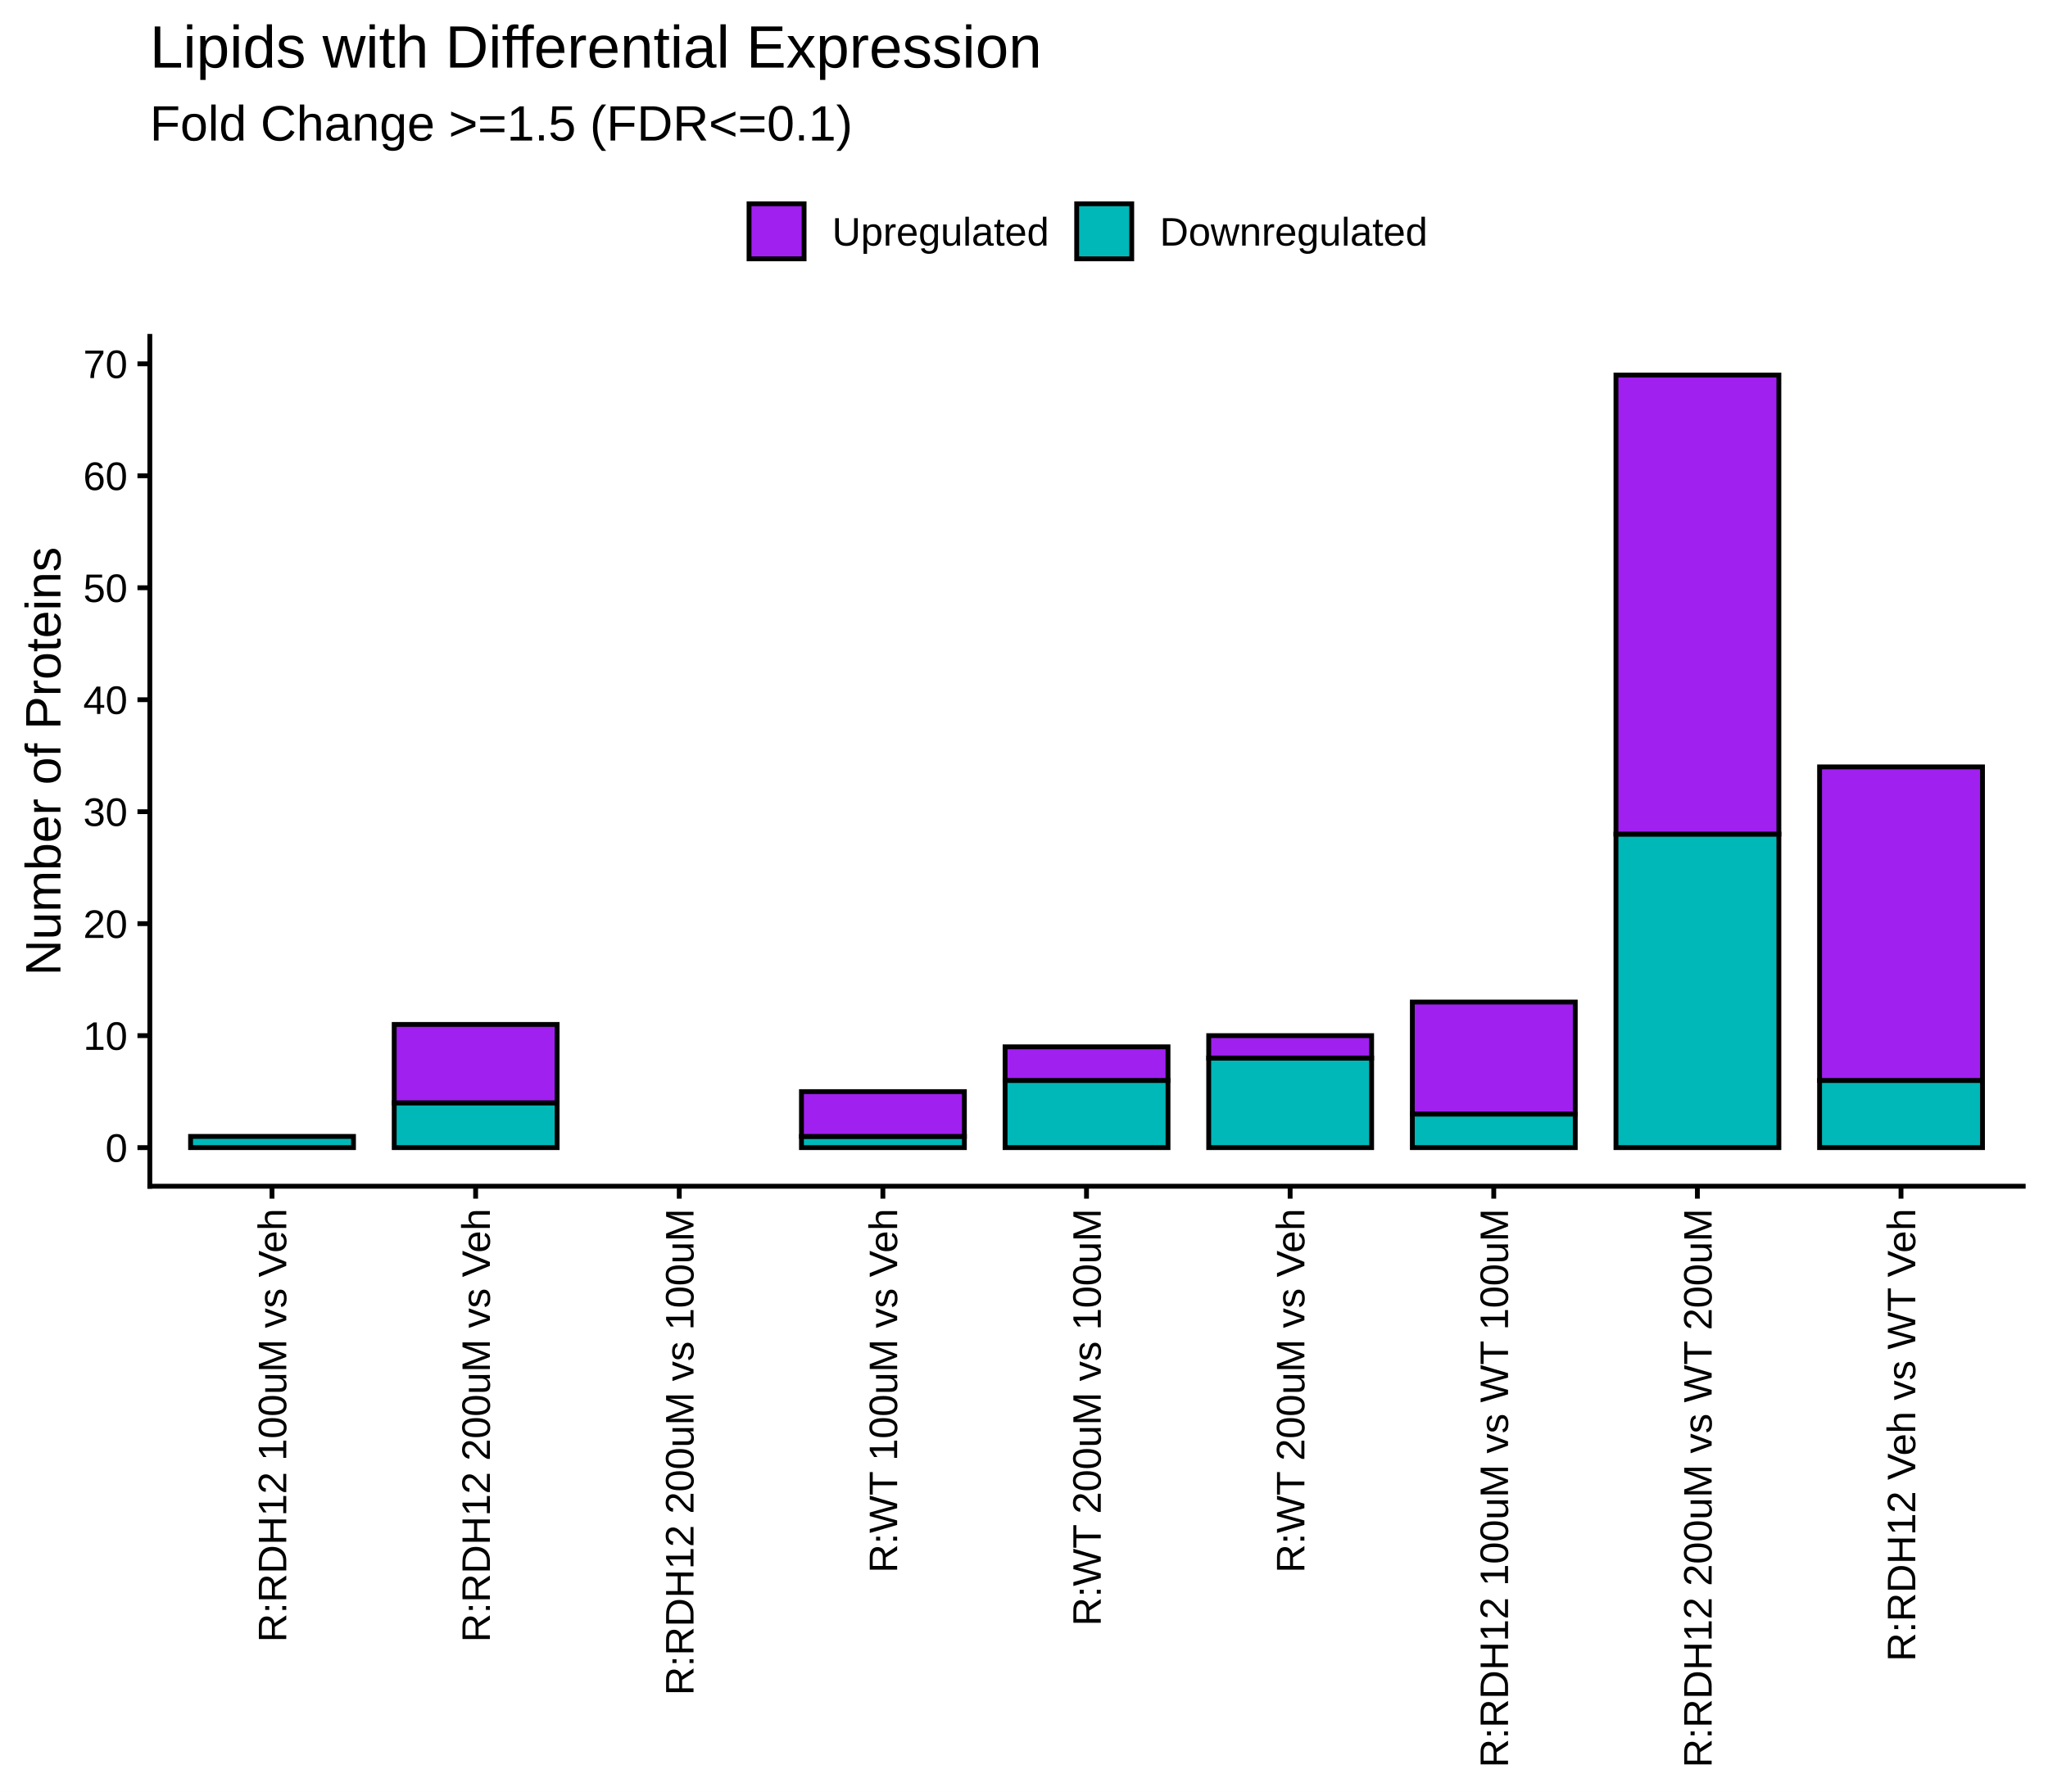
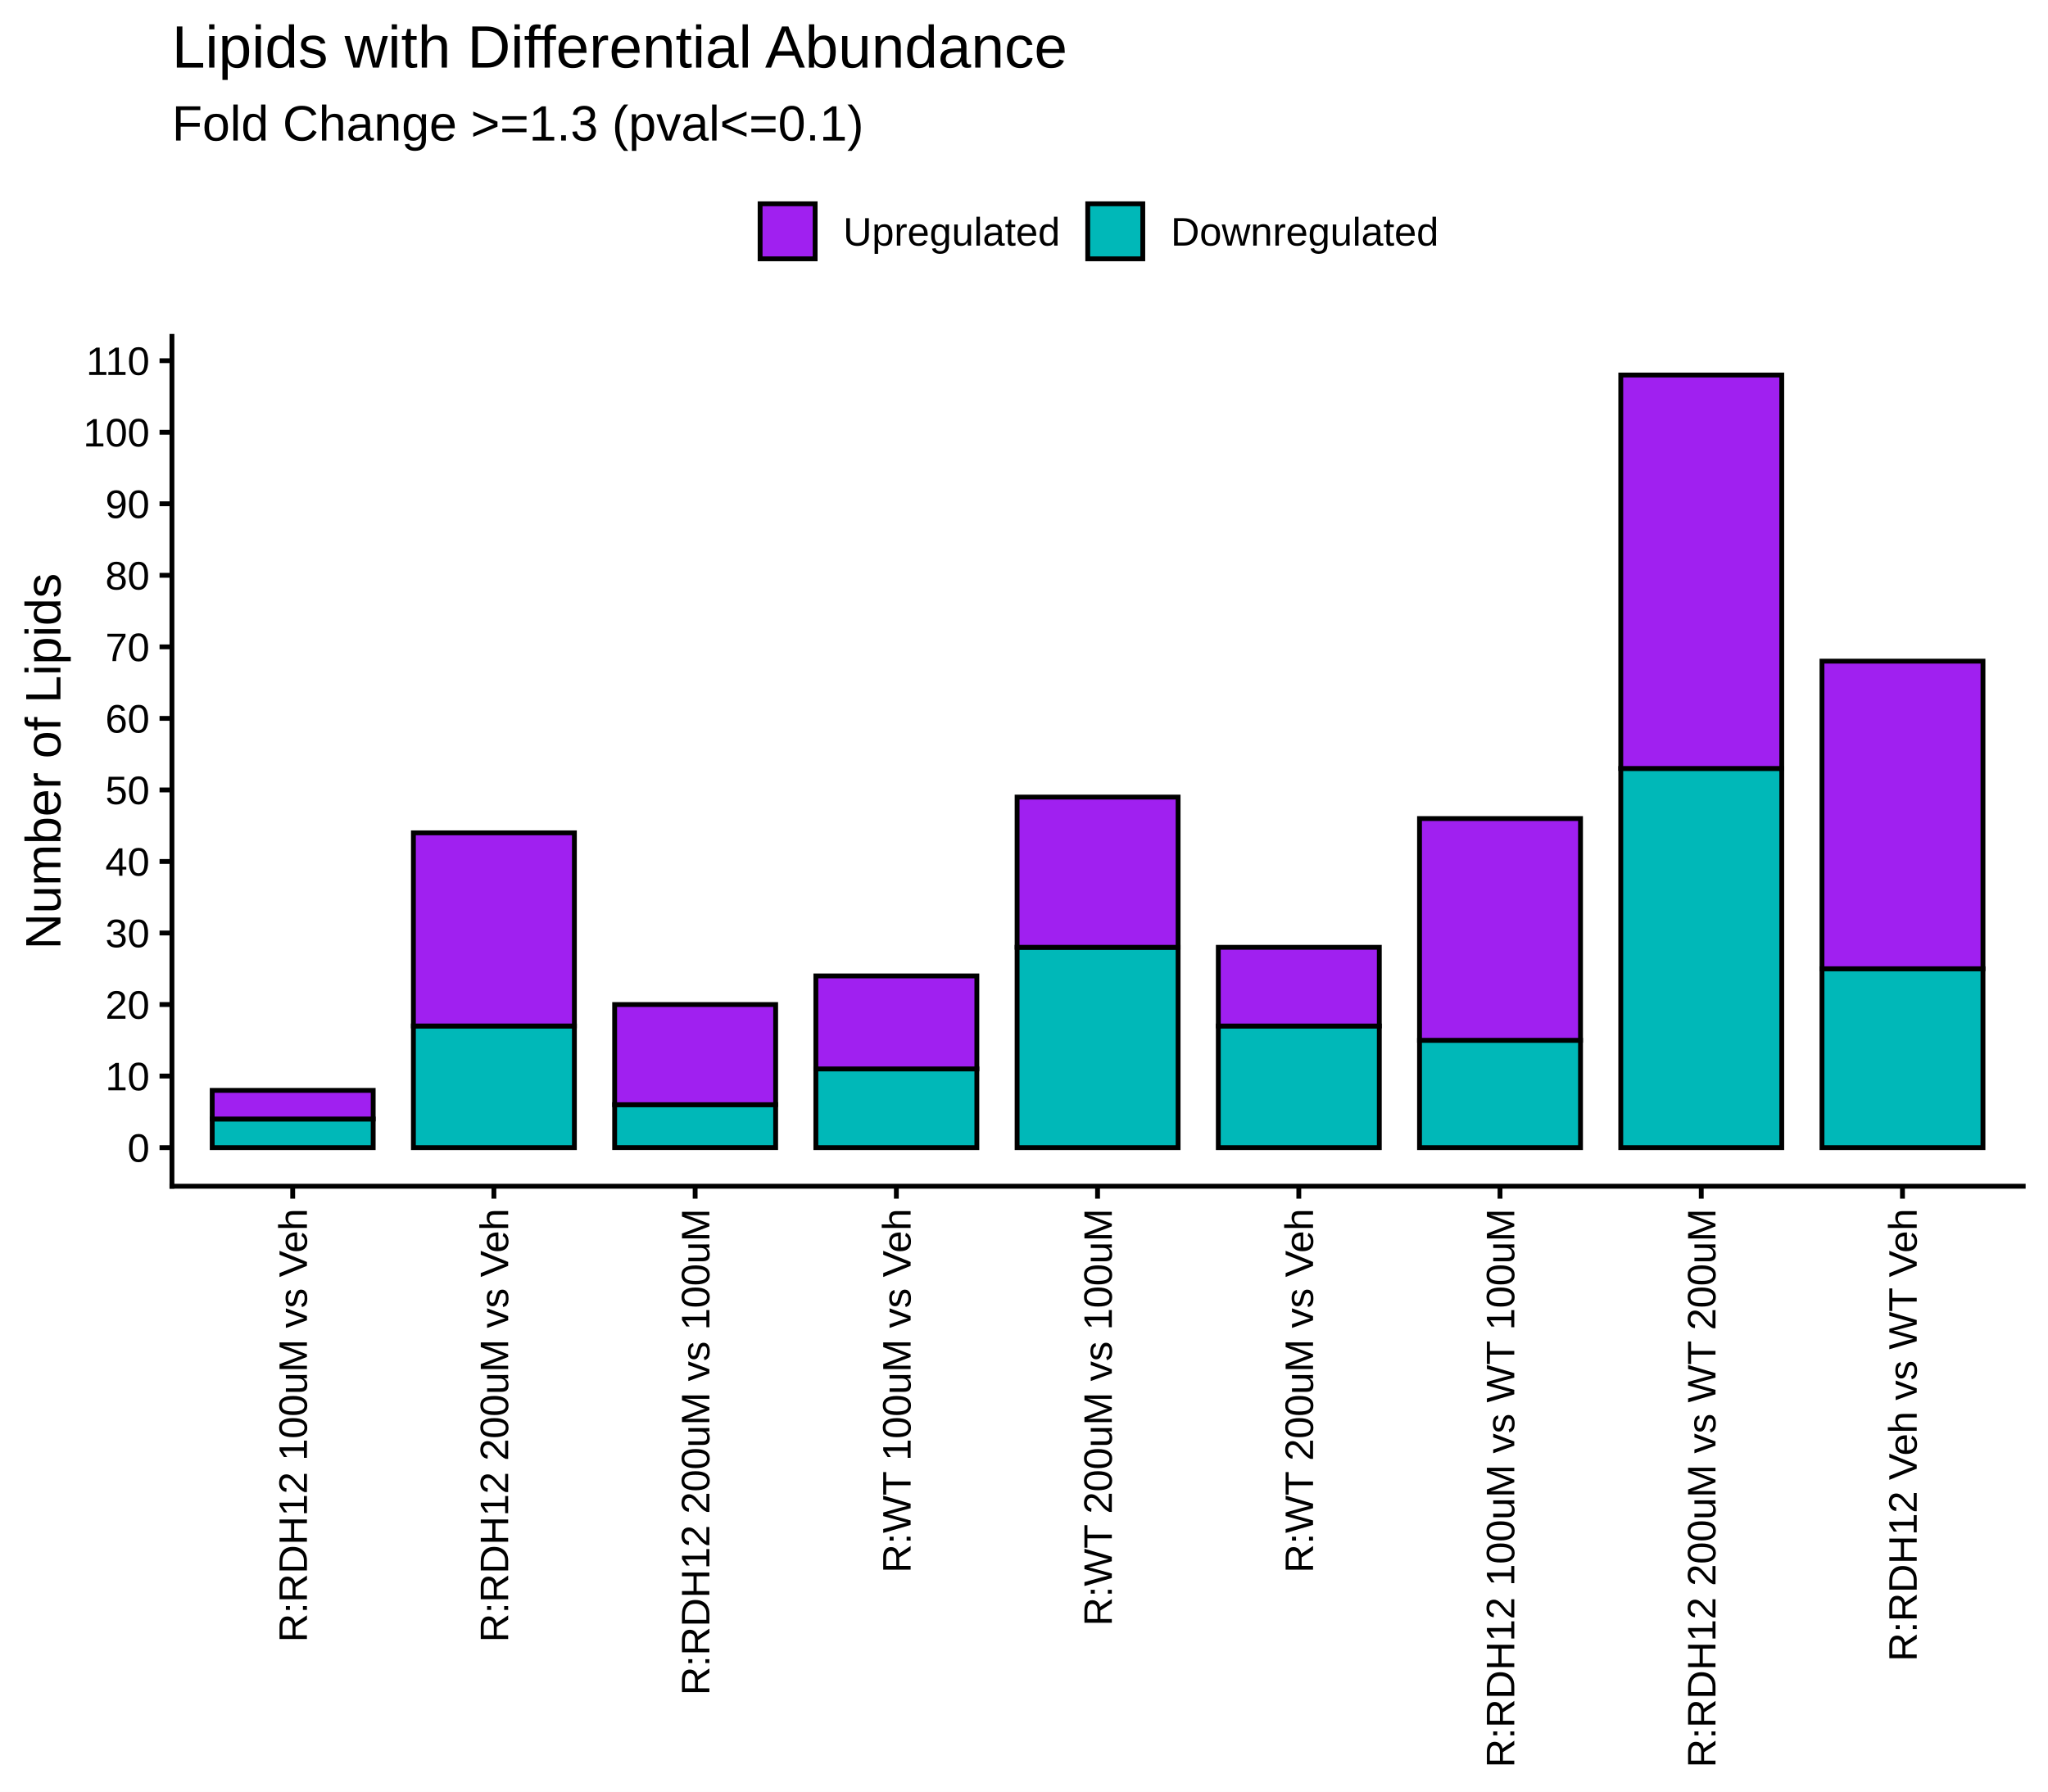
<svg xmlns="http://www.w3.org/2000/svg" width="576.00pt" height="504.00pt" viewBox="0 0 576.00 504.00">
  <g class="svglite">
    <defs>
      <style type="text/css">
    .svglite line, .svglite polyline, .svglite polygon, .svglite path, .svglite rect, .svglite circle {
      fill: none;
      stroke: #000000;
      stroke-linecap: round;
      stroke-linejoin: round;
      stroke-miterlimit: 10.00;
    }
    .svglite text {
      white-space: pre;
    }
    .svglite g.glyphgroup path {
      fill: inherit;
      stroke: none;
    }
  </style>
    </defs>
    <rect width="100%" height="100%" style="stroke: none; fill: #FFFFFF;" />
    <defs>
      <clipPath id="cpMC4wMHw1NzYuMDB8MC4wMHw1MDQuMDA=">
        <rect x="0.00" y="0.00" width="576.00" height="504.00" />
      </clipPath>
    </defs>
    <g clip-path="url(#cpMC4wMHw1NzYuMDB8MC4wMHw1MDQuMDA=)">
      <rect x="0.00" y="-0" width="576.00" height="504.00" style="stroke-width: 1.36; stroke: #FFFFFF; fill: #FFFFFF;" />
    </g>
    <defs>
-       <clipPath id="cpNDIuMTR8NTY5LjAzfDk0LjYzfDMzMy43MA==">
-         <rect x="42.14" y="94.63" width="526.88" height="239.07" />
+       <clipPath id="cpNDguMzZ8NTY5LjAzfDk0LjYzfDMzMy43MA==">
+         <rect x="48.36" y="94.63" width="520.67" height="239.07" />
      </clipPath>
    </defs>
-     <g clip-path="url(#cpNDIuMTR8NTY5LjAzfDk0LjYzfDMzMy43MA==)">
-       <rect x="42.14" y="94.63" width="526.88" height="239.07" style="stroke-width: 1.36; stroke: none; fill: #FFFFFF;" />
-       <rect x="225.41" y="319.69" width="45.82" height="3.15" style="stroke-width: 1.36; stroke-linecap: butt; stroke-linejoin: miter; fill: #00B8B8;" />
-       <rect x="225.41" y="307.09" width="45.82" height="12.60" style="stroke-width: 1.36; stroke-linecap: butt; stroke-linejoin: miter; fill: #A020F0;" />
-       <rect x="282.68" y="303.94" width="45.82" height="18.90" style="stroke-width: 1.36; stroke-linecap: butt; stroke-linejoin: miter; fill: #00B8B8;" />
-       <rect x="282.68" y="294.49" width="45.82" height="9.45" style="stroke-width: 1.36; stroke-linecap: butt; stroke-linejoin: miter; fill: #A020F0;" />
-       <rect x="339.95" y="297.64" width="45.82" height="25.20" style="stroke-width: 1.36; stroke-linecap: butt; stroke-linejoin: miter; fill: #00B8B8;" />
-       <rect x="339.95" y="291.34" width="45.82" height="6.30" style="stroke-width: 1.36; stroke-linecap: butt; stroke-linejoin: miter; fill: #A020F0;" />
-       <rect x="397.22" y="313.39" width="45.82" height="9.45" style="stroke-width: 1.36; stroke-linecap: butt; stroke-linejoin: miter; fill: #00B8B8;" />
-       <rect x="397.22" y="281.89" width="45.82" height="31.50" style="stroke-width: 1.36; stroke-linecap: butt; stroke-linejoin: miter; fill: #A020F0;" />
-       <rect x="53.60" y="319.69" width="45.82" height="3.15" style="stroke-width: 1.36; stroke-linecap: butt; stroke-linejoin: miter; fill: #00B8B8;" />
-       <rect x="53.60" y="319.69" width="45.82" height="0.00" style="stroke-width: 1.36; stroke-linecap: butt; stroke-linejoin: miter; fill: #A020F0;" />
-       <rect x="454.49" y="234.64" width="45.82" height="88.20" style="stroke-width: 1.36; stroke-linecap: butt; stroke-linejoin: miter; fill: #00B8B8;" />
-       <rect x="454.49" y="105.50" width="45.82" height="129.14" style="stroke-width: 1.36; stroke-linecap: butt; stroke-linejoin: miter; fill: #A020F0;" />
-       <rect x="168.14" y="322.84" width="45.82" height="0.00" style="stroke-width: 1.36; stroke-linecap: butt; stroke-linejoin: miter; fill: #00B8B8;" />
-       <rect x="168.14" y="322.84" width="45.82" height="0.00" style="stroke-width: 1.36; stroke-linecap: butt; stroke-linejoin: miter; fill: #A020F0;" />
-       <rect x="110.87" y="310.24" width="45.82" height="12.60" style="stroke-width: 1.36; stroke-linecap: butt; stroke-linejoin: miter; fill: #00B8B8;" />
-       <rect x="110.87" y="288.19" width="45.82" height="22.05" style="stroke-width: 1.36; stroke-linecap: butt; stroke-linejoin: miter; fill: #A020F0;" />
-       <rect x="511.76" y="303.94" width="45.82" height="18.90" style="stroke-width: 1.36; stroke-linecap: butt; stroke-linejoin: miter; fill: #00B8B8;" />
-       <rect x="511.76" y="215.74" width="45.82" height="88.20" style="stroke-width: 1.36; stroke-linecap: butt; stroke-linejoin: miter; fill: #A020F0;" />
+     <g clip-path="url(#cpNDguMzZ8NTY5LjAzfDk0LjYzfDMzMy43MA==)">
+       <rect x="48.36" y="94.63" width="520.67" height="239.07" style="stroke-width: 1.36; stroke: none; fill: #FFFFFF;" />
+       <rect x="229.46" y="300.70" width="45.28" height="22.14" style="stroke-width: 1.36; stroke-linecap: butt; stroke-linejoin: miter; fill: #00B8B8;" />
+       <rect x="229.46" y="274.54" width="45.28" height="26.16" style="stroke-width: 1.36; stroke-linecap: butt; stroke-linejoin: miter; fill: #A020F0;" />
+       <rect x="286.06" y="266.49" width="45.28" height="56.35" style="stroke-width: 1.36; stroke-linecap: butt; stroke-linejoin: miter; fill: #00B8B8;" />
+       <rect x="286.06" y="224.23" width="45.28" height="42.26" style="stroke-width: 1.36; stroke-linecap: butt; stroke-linejoin: miter; fill: #A020F0;" />
+       <rect x="342.65" y="288.63" width="45.28" height="34.21" style="stroke-width: 1.36; stroke-linecap: butt; stroke-linejoin: miter; fill: #00B8B8;" />
+       <rect x="342.65" y="266.49" width="45.28" height="22.14" style="stroke-width: 1.36; stroke-linecap: butt; stroke-linejoin: miter; fill: #A020F0;" />
+       <rect x="399.24" y="292.65" width="45.28" height="30.19" style="stroke-width: 1.36; stroke-linecap: butt; stroke-linejoin: miter; fill: #00B8B8;" />
+       <rect x="399.24" y="230.27" width="45.28" height="62.38" style="stroke-width: 1.36; stroke-linecap: butt; stroke-linejoin: miter; fill: #A020F0;" />
+       <rect x="59.68" y="314.79" width="45.28" height="8.05" style="stroke-width: 1.36; stroke-linecap: butt; stroke-linejoin: miter; fill: #00B8B8;" />
+       <rect x="59.68" y="306.74" width="45.28" height="8.05" style="stroke-width: 1.36; stroke-linecap: butt; stroke-linejoin: miter; fill: #A020F0;" />
+       <rect x="455.84" y="216.18" width="45.28" height="106.66" style="stroke-width: 1.36; stroke-linecap: butt; stroke-linejoin: miter; fill: #00B8B8;" />
+       <rect x="455.84" y="105.50" width="45.28" height="110.68" style="stroke-width: 1.36; stroke-linecap: butt; stroke-linejoin: miter; fill: #A020F0;" />
+       <rect x="172.87" y="310.76" width="45.28" height="12.07" style="stroke-width: 1.36; stroke-linecap: butt; stroke-linejoin: miter; fill: #00B8B8;" />
+       <rect x="172.87" y="282.59" width="45.28" height="28.17" style="stroke-width: 1.36; stroke-linecap: butt; stroke-linejoin: miter; fill: #A020F0;" />
+       <rect x="116.27" y="288.63" width="45.28" height="34.21" style="stroke-width: 1.36; stroke-linecap: butt; stroke-linejoin: miter; fill: #00B8B8;" />
+       <rect x="116.27" y="234.29" width="45.28" height="54.33" style="stroke-width: 1.36; stroke-linecap: butt; stroke-linejoin: miter; fill: #A020F0;" />
+       <rect x="512.43" y="272.53" width="45.28" height="50.31" style="stroke-width: 1.36; stroke-linecap: butt; stroke-linejoin: miter; fill: #00B8B8;" />
+       <rect x="512.43" y="185.99" width="45.28" height="86.53" style="stroke-width: 1.36; stroke-linecap: butt; stroke-linejoin: miter; fill: #A020F0;" />
    </g>
    <g clip-path="url(#cpMC4wMHw1NzYuMDB8MC4wMHw1MDQuMDA=)">
-       <polyline points="42.14,333.70 42.14,94.63 " style="stroke-width: 1.36; stroke-linecap: square;" />
-       <text x="35.87" y="326.84" text-anchor="end" style="font-size: 11.20px; font-family: &quot;Arial&quot;;" textLength="6.22px" lengthAdjust="spacingAndGlyphs">0</text>
-       <text x="35.87" y="295.34" text-anchor="end" style="font-size: 11.20px; font-family: &quot;Arial&quot;;" textLength="12.44px" lengthAdjust="spacingAndGlyphs">10</text>
-       <text x="35.87" y="263.85" text-anchor="end" style="font-size: 11.20px; font-family: &quot;Arial&quot;;" textLength="12.44px" lengthAdjust="spacingAndGlyphs">20</text>
-       <text x="35.87" y="232.35" text-anchor="end" style="font-size: 11.20px; font-family: &quot;Arial&quot;;" textLength="12.44px" lengthAdjust="spacingAndGlyphs">30</text>
-       <text x="35.87" y="200.85" text-anchor="end" style="font-size: 11.20px; font-family: &quot;Arial&quot;;" textLength="12.44px" lengthAdjust="spacingAndGlyphs">40</text>
-       <text x="35.87" y="169.35" text-anchor="end" style="font-size: 11.20px; font-family: &quot;Arial&quot;;" textLength="12.44px" lengthAdjust="spacingAndGlyphs">50</text>
-       <text x="35.87" y="137.85" text-anchor="end" style="font-size: 11.20px; font-family: &quot;Arial&quot;;" textLength="12.44px" lengthAdjust="spacingAndGlyphs">60</text>
-       <text x="35.87" y="106.35" text-anchor="end" style="font-size: 11.20px; font-family: &quot;Arial&quot;;" textLength="12.44px" lengthAdjust="spacingAndGlyphs">70</text>
-       <polyline points="38.66,322.84 42.14,322.84 " style="stroke-width: 1.36; stroke-linecap: butt;" />
-       <polyline points="38.66,291.34 42.14,291.34 " style="stroke-width: 1.36; stroke-linecap: butt;" />
-       <polyline points="38.66,259.84 42.14,259.84 " style="stroke-width: 1.36; stroke-linecap: butt;" />
-       <polyline points="38.66,228.34 42.14,228.34 " style="stroke-width: 1.36; stroke-linecap: butt;" />
-       <polyline points="38.66,196.84 42.14,196.84 " style="stroke-width: 1.36; stroke-linecap: butt;" />
-       <polyline points="38.66,165.34 42.14,165.34 " style="stroke-width: 1.36; stroke-linecap: butt;" />
-       <polyline points="38.66,133.85 42.14,133.85 " style="stroke-width: 1.36; stroke-linecap: butt;" />
-       <polyline points="38.66,102.35 42.14,102.35 " style="stroke-width: 1.36; stroke-linecap: butt;" />
-       <polyline points="42.14,333.70 569.03,333.70 " style="stroke-width: 1.36; stroke-linecap: square;" />
-       <polyline points="76.50,337.19 76.50,333.70 " style="stroke-width: 1.36; stroke-linecap: butt;" />
-       <polyline points="133.77,337.19 133.77,333.70 " style="stroke-width: 1.36; stroke-linecap: butt;" />
-       <polyline points="191.04,337.19 191.04,333.70 " style="stroke-width: 1.36; stroke-linecap: butt;" />
-       <polyline points="248.31,337.19 248.31,333.70 " style="stroke-width: 1.36; stroke-linecap: butt;" />
-       <polyline points="305.58,337.19 305.58,333.70 " style="stroke-width: 1.36; stroke-linecap: butt;" />
-       <polyline points="362.85,337.19 362.85,333.70 " style="stroke-width: 1.36; stroke-linecap: butt;" />
-       <polyline points="420.12,337.19 420.12,333.70 " style="stroke-width: 1.36; stroke-linecap: butt;" />
-       <polyline points="477.39,337.19 477.39,333.70 " style="stroke-width: 1.36; stroke-linecap: butt;" />
-       <polyline points="534.66,337.19 534.66,333.70 " style="stroke-width: 1.36; stroke-linecap: butt;" />
-       <text transform="translate(80.51,339.98) rotate(-90)" text-anchor="end" style="font-size: 11.20px; font-family: &quot;Arial&quot;;" textLength="121.84px" lengthAdjust="spacingAndGlyphs">R:RDH12 100uM vs Veh</text>
-       <text transform="translate(137.78,339.98) rotate(-90)" text-anchor="end" style="font-size: 11.20px; font-family: &quot;Arial&quot;;" textLength="121.84px" lengthAdjust="spacingAndGlyphs">R:RDH12 200uM vs Veh</text>
-       <text transform="translate(195.05,339.98) rotate(-90)" text-anchor="end" style="font-size: 11.20px; font-family: &quot;Arial&quot;;" textLength="136.75px" lengthAdjust="spacingAndGlyphs">R:RDH12 200uM vs 100uM</text>
-       <text transform="translate(252.32,339.98) rotate(-90)" text-anchor="end" style="font-size: 11.20px; font-family: &quot;Arial&quot;;" textLength="102.36px" lengthAdjust="spacingAndGlyphs">R:WT 100uM vs Veh</text>
-       <text transform="translate(309.59,339.98) rotate(-90)" text-anchor="end" style="font-size: 11.20px; font-family: &quot;Arial&quot;;" textLength="117.27px" lengthAdjust="spacingAndGlyphs">R:WT 200uM vs 100uM</text>
-       <text transform="translate(366.86,339.98) rotate(-90)" text-anchor="end" style="font-size: 11.20px; font-family: &quot;Arial&quot;;" textLength="102.36px" lengthAdjust="spacingAndGlyphs">R:WT 200uM vs Veh</text>
-       <text transform="translate(424.13,339.98) rotate(-90)" text-anchor="end" style="font-size: 11.20px; font-family: &quot;Arial&quot;;" textLength="157.05px" lengthAdjust="spacingAndGlyphs">R:RDH12 100uM vs WT 100uM</text>
-       <text transform="translate(481.40,339.98) rotate(-90)" text-anchor="end" style="font-size: 11.20px; font-family: &quot;Arial&quot;;" textLength="157.05px" lengthAdjust="spacingAndGlyphs">R:RDH12 200uM vs WT 200uM</text>
-       <text transform="translate(538.67,339.98) rotate(-90)" text-anchor="end" style="font-size: 11.20px; font-family: &quot;Arial&quot;;" textLength="127.23px" lengthAdjust="spacingAndGlyphs">R:RDH12 Veh vs WT Veh</text>
-       <text transform="translate(17.00,214.17) rotate(-90)" text-anchor="middle" style="font-size: 14.00px; font-family: &quot;Arial&quot;;" textLength="120.56px" lengthAdjust="spacingAndGlyphs">Number of Proteins</text>
-       <rect x="202.80" y="49.46" width="205.57" height="31.23" style="stroke-width: 1.36; stroke: none; fill: #FFFFFF;" />
-       <rect x="209.77" y="56.43" width="17.28" height="17.28" style="stroke-width: 1.36; stroke: none; fill: #FFFFFF;" />
-       <rect x="210.67" y="57.33" width="15.48" height="15.48" style="stroke-width: 1.36; stroke-linecap: butt; stroke-linejoin: miter; fill: #A020F0;" />
-       <rect x="301.92" y="56.43" width="17.28" height="17.28" style="stroke-width: 1.36; stroke: none; fill: #FFFFFF;" />
-       <rect x="302.82" y="57.33" width="15.48" height="15.48" style="stroke-width: 1.36; stroke-linecap: butt; stroke-linejoin: miter; fill: #00B8B8;" />
-       <text x="234.03" y="69.08" style="font-size: 11.20px; font-family: &quot;Arial&quot;;" textLength="60.92px" lengthAdjust="spacingAndGlyphs">Upregulated</text>
-       <text x="326.18" y="69.08" style="font-size: 11.20px; font-family: &quot;Arial&quot;;" textLength="75.22px" lengthAdjust="spacingAndGlyphs">Downregulated</text>
-       <text x="42.14" y="39.54" style="font-size: 14.00px; font-family: &quot;Arial&quot;;" textLength="197.58px" lengthAdjust="spacingAndGlyphs">Fold Change &gt;=1.5 (FDR&lt;=0.1)</text>
-       <text x="42.14" y="19.01" style="font-size: 16.80px; font-family: &quot;Arial&quot;;" textLength="250.94px" lengthAdjust="spacingAndGlyphs">Lipids with Differential Expression</text>
+       <polyline points="48.36,333.70 48.36,94.63 " style="stroke-width: 1.36; stroke-linecap: square;" />
+       <text x="42.08" y="326.84" text-anchor="end" style="font-size: 11.20px; font-family: &quot;Arial&quot;;" textLength="6.22px" lengthAdjust="spacingAndGlyphs">0</text>
+       <text x="42.08" y="306.72" text-anchor="end" style="font-size: 11.20px; font-family: &quot;Arial&quot;;" textLength="12.44px" lengthAdjust="spacingAndGlyphs">10</text>
+       <text x="42.08" y="286.59" text-anchor="end" style="font-size: 11.20px; font-family: &quot;Arial&quot;;" textLength="12.44px" lengthAdjust="spacingAndGlyphs">20</text>
+       <text x="42.08" y="266.47" text-anchor="end" style="font-size: 11.20px; font-family: &quot;Arial&quot;;" textLength="12.44px" lengthAdjust="spacingAndGlyphs">30</text>
+       <text x="42.08" y="246.35" text-anchor="end" style="font-size: 11.20px; font-family: &quot;Arial&quot;;" textLength="12.44px" lengthAdjust="spacingAndGlyphs">40</text>
+       <text x="42.08" y="226.22" text-anchor="end" style="font-size: 11.20px; font-family: &quot;Arial&quot;;" textLength="12.44px" lengthAdjust="spacingAndGlyphs">50</text>
+       <text x="42.08" y="206.10" text-anchor="end" style="font-size: 11.20px; font-family: &quot;Arial&quot;;" textLength="12.44px" lengthAdjust="spacingAndGlyphs">60</text>
+       <text x="42.08" y="185.98" text-anchor="end" style="font-size: 11.20px; font-family: &quot;Arial&quot;;" textLength="12.44px" lengthAdjust="spacingAndGlyphs">70</text>
+       <text x="42.08" y="165.85" text-anchor="end" style="font-size: 11.20px; font-family: &quot;Arial&quot;;" textLength="12.44px" lengthAdjust="spacingAndGlyphs">80</text>
+       <text x="42.08" y="145.73" text-anchor="end" style="font-size: 11.20px; font-family: &quot;Arial&quot;;" textLength="12.44px" lengthAdjust="spacingAndGlyphs">90</text>
+       <text x="42.08" y="125.60" text-anchor="end" style="font-size: 11.20px; font-family: &quot;Arial&quot;;" textLength="18.66px" lengthAdjust="spacingAndGlyphs">100</text>
+       <text x="42.08" y="105.48" text-anchor="end" style="font-size: 11.20px; font-family: &quot;Arial&quot;;" textLength="17.83px" lengthAdjust="spacingAndGlyphs">110</text>
+       <polyline points="44.87,322.84 48.36,322.84 " style="stroke-width: 1.36; stroke-linecap: butt;" />
+       <polyline points="44.87,302.71 48.36,302.71 " style="stroke-width: 1.36; stroke-linecap: butt;" />
+       <polyline points="44.87,282.59 48.36,282.59 " style="stroke-width: 1.36; stroke-linecap: butt;" />
+       <polyline points="44.87,262.46 48.36,262.46 " style="stroke-width: 1.36; stroke-linecap: butt;" />
+       <polyline points="44.87,242.34 48.36,242.34 " style="stroke-width: 1.36; stroke-linecap: butt;" />
+       <polyline points="44.87,222.22 48.36,222.22 " style="stroke-width: 1.36; stroke-linecap: butt;" />
+       <polyline points="44.87,202.09 48.36,202.09 " style="stroke-width: 1.36; stroke-linecap: butt;" />
+       <polyline points="44.87,181.97 48.36,181.97 " style="stroke-width: 1.36; stroke-linecap: butt;" />
+       <polyline points="44.87,161.84 48.36,161.84 " style="stroke-width: 1.36; stroke-linecap: butt;" />
+       <polyline points="44.87,141.72 48.36,141.72 " style="stroke-width: 1.36; stroke-linecap: butt;" />
+       <polyline points="44.87,121.60 48.36,121.60 " style="stroke-width: 1.36; stroke-linecap: butt;" />
+       <polyline points="44.87,101.47 48.36,101.47 " style="stroke-width: 1.36; stroke-linecap: butt;" />
+       <polyline points="48.36,333.70 569.03,333.70 " style="stroke-width: 1.36; stroke-linecap: square;" />
+       <polyline points="82.32,337.19 82.32,333.70 " style="stroke-width: 1.36; stroke-linecap: butt;" />
+       <polyline points="138.91,337.19 138.91,333.70 " style="stroke-width: 1.36; stroke-linecap: butt;" />
+       <polyline points="195.51,337.19 195.51,333.70 " style="stroke-width: 1.36; stroke-linecap: butt;" />
+       <polyline points="252.10,337.19 252.10,333.70 " style="stroke-width: 1.36; stroke-linecap: butt;" />
+       <polyline points="308.69,337.19 308.69,333.70 " style="stroke-width: 1.36; stroke-linecap: butt;" />
+       <polyline points="365.29,337.19 365.29,333.70 " style="stroke-width: 1.36; stroke-linecap: butt;" />
+       <polyline points="421.88,337.19 421.88,333.70 " style="stroke-width: 1.36; stroke-linecap: butt;" />
+       <polyline points="478.48,337.19 478.48,333.70 " style="stroke-width: 1.36; stroke-linecap: butt;" />
+       <polyline points="535.07,337.19 535.07,333.70 " style="stroke-width: 1.36; stroke-linecap: butt;" />
+       <text transform="translate(86.32,339.98) rotate(-90)" text-anchor="end" style="font-size: 11.20px; font-family: &quot;Arial&quot;;" textLength="121.84px" lengthAdjust="spacingAndGlyphs">R:RDH12 100uM vs Veh</text>
+       <text transform="translate(142.92,339.98) rotate(-90)" text-anchor="end" style="font-size: 11.20px; font-family: &quot;Arial&quot;;" textLength="121.84px" lengthAdjust="spacingAndGlyphs">R:RDH12 200uM vs Veh</text>
+       <text transform="translate(199.51,339.98) rotate(-90)" text-anchor="end" style="font-size: 11.20px; font-family: &quot;Arial&quot;;" textLength="136.75px" lengthAdjust="spacingAndGlyphs">R:RDH12 200uM vs 100uM</text>
+       <text transform="translate(256.11,339.98) rotate(-90)" text-anchor="end" style="font-size: 11.20px; font-family: &quot;Arial&quot;;" textLength="102.36px" lengthAdjust="spacingAndGlyphs">R:WT 100uM vs Veh</text>
+       <text transform="translate(312.70,339.98) rotate(-90)" text-anchor="end" style="font-size: 11.20px; font-family: &quot;Arial&quot;;" textLength="117.27px" lengthAdjust="spacingAndGlyphs">R:WT 200uM vs 100uM</text>
+       <text transform="translate(369.29,339.98) rotate(-90)" text-anchor="end" style="font-size: 11.20px; font-family: &quot;Arial&quot;;" textLength="102.36px" lengthAdjust="spacingAndGlyphs">R:WT 200uM vs Veh</text>
+       <text transform="translate(425.89,339.98) rotate(-90)" text-anchor="end" style="font-size: 11.20px; font-family: &quot;Arial&quot;;" textLength="157.05px" lengthAdjust="spacingAndGlyphs">R:RDH12 100uM vs WT 100uM</text>
+       <text transform="translate(482.48,339.98) rotate(-90)" text-anchor="end" style="font-size: 11.20px; font-family: &quot;Arial&quot;;" textLength="157.05px" lengthAdjust="spacingAndGlyphs">R:RDH12 200uM vs WT 200uM</text>
+       <text transform="translate(539.08,339.98) rotate(-90)" text-anchor="end" style="font-size: 11.20px; font-family: &quot;Arial&quot;;" textLength="127.23px" lengthAdjust="spacingAndGlyphs">R:RDH12 Veh vs WT Veh</text>
+       <text transform="translate(17.00,214.17) rotate(-90)" text-anchor="middle" style="font-size: 14.00px; font-family: &quot;Arial&quot;;" textLength="105.78px" lengthAdjust="spacingAndGlyphs">Number of Lipids</text>
+       <rect x="205.91" y="49.46" width="205.57" height="31.23" style="stroke-width: 1.36; stroke: none; fill: #FFFFFF;" />
+       <rect x="212.88" y="56.43" width="17.28" height="17.28" style="stroke-width: 1.36; stroke: none; fill: #FFFFFF;" />
+       <rect x="213.78" y="57.33" width="15.48" height="15.48" style="stroke-width: 1.36; stroke-linecap: butt; stroke-linejoin: miter; fill: #A020F0;" />
+       <rect x="305.03" y="56.43" width="17.28" height="17.28" style="stroke-width: 1.36; stroke: none; fill: #FFFFFF;" />
+       <rect x="305.93" y="57.33" width="15.48" height="15.48" style="stroke-width: 1.36; stroke-linecap: butt; stroke-linejoin: miter; fill: #00B8B8;" />
+       <text x="237.14" y="69.08" style="font-size: 11.20px; font-family: &quot;Arial&quot;;" textLength="60.92px" lengthAdjust="spacingAndGlyphs">Upregulated</text>
+       <text x="329.29" y="69.08" style="font-size: 11.20px; font-family: &quot;Arial&quot;;" textLength="75.22px" lengthAdjust="spacingAndGlyphs">Downregulated</text>
+       <text x="48.36" y="39.54" style="font-size: 14.00px; font-family: &quot;Arial&quot;;" textLength="194.48px" lengthAdjust="spacingAndGlyphs">Fold Change &gt;=1.3 (pval&lt;=0.1)</text>
+       <text x="48.36" y="19.01" style="font-size: 16.80px; font-family: &quot;Arial&quot;;" textLength="251.91px" lengthAdjust="spacingAndGlyphs">Lipids with Differential Abundance</text>
    </g>
  </g>
</svg>
